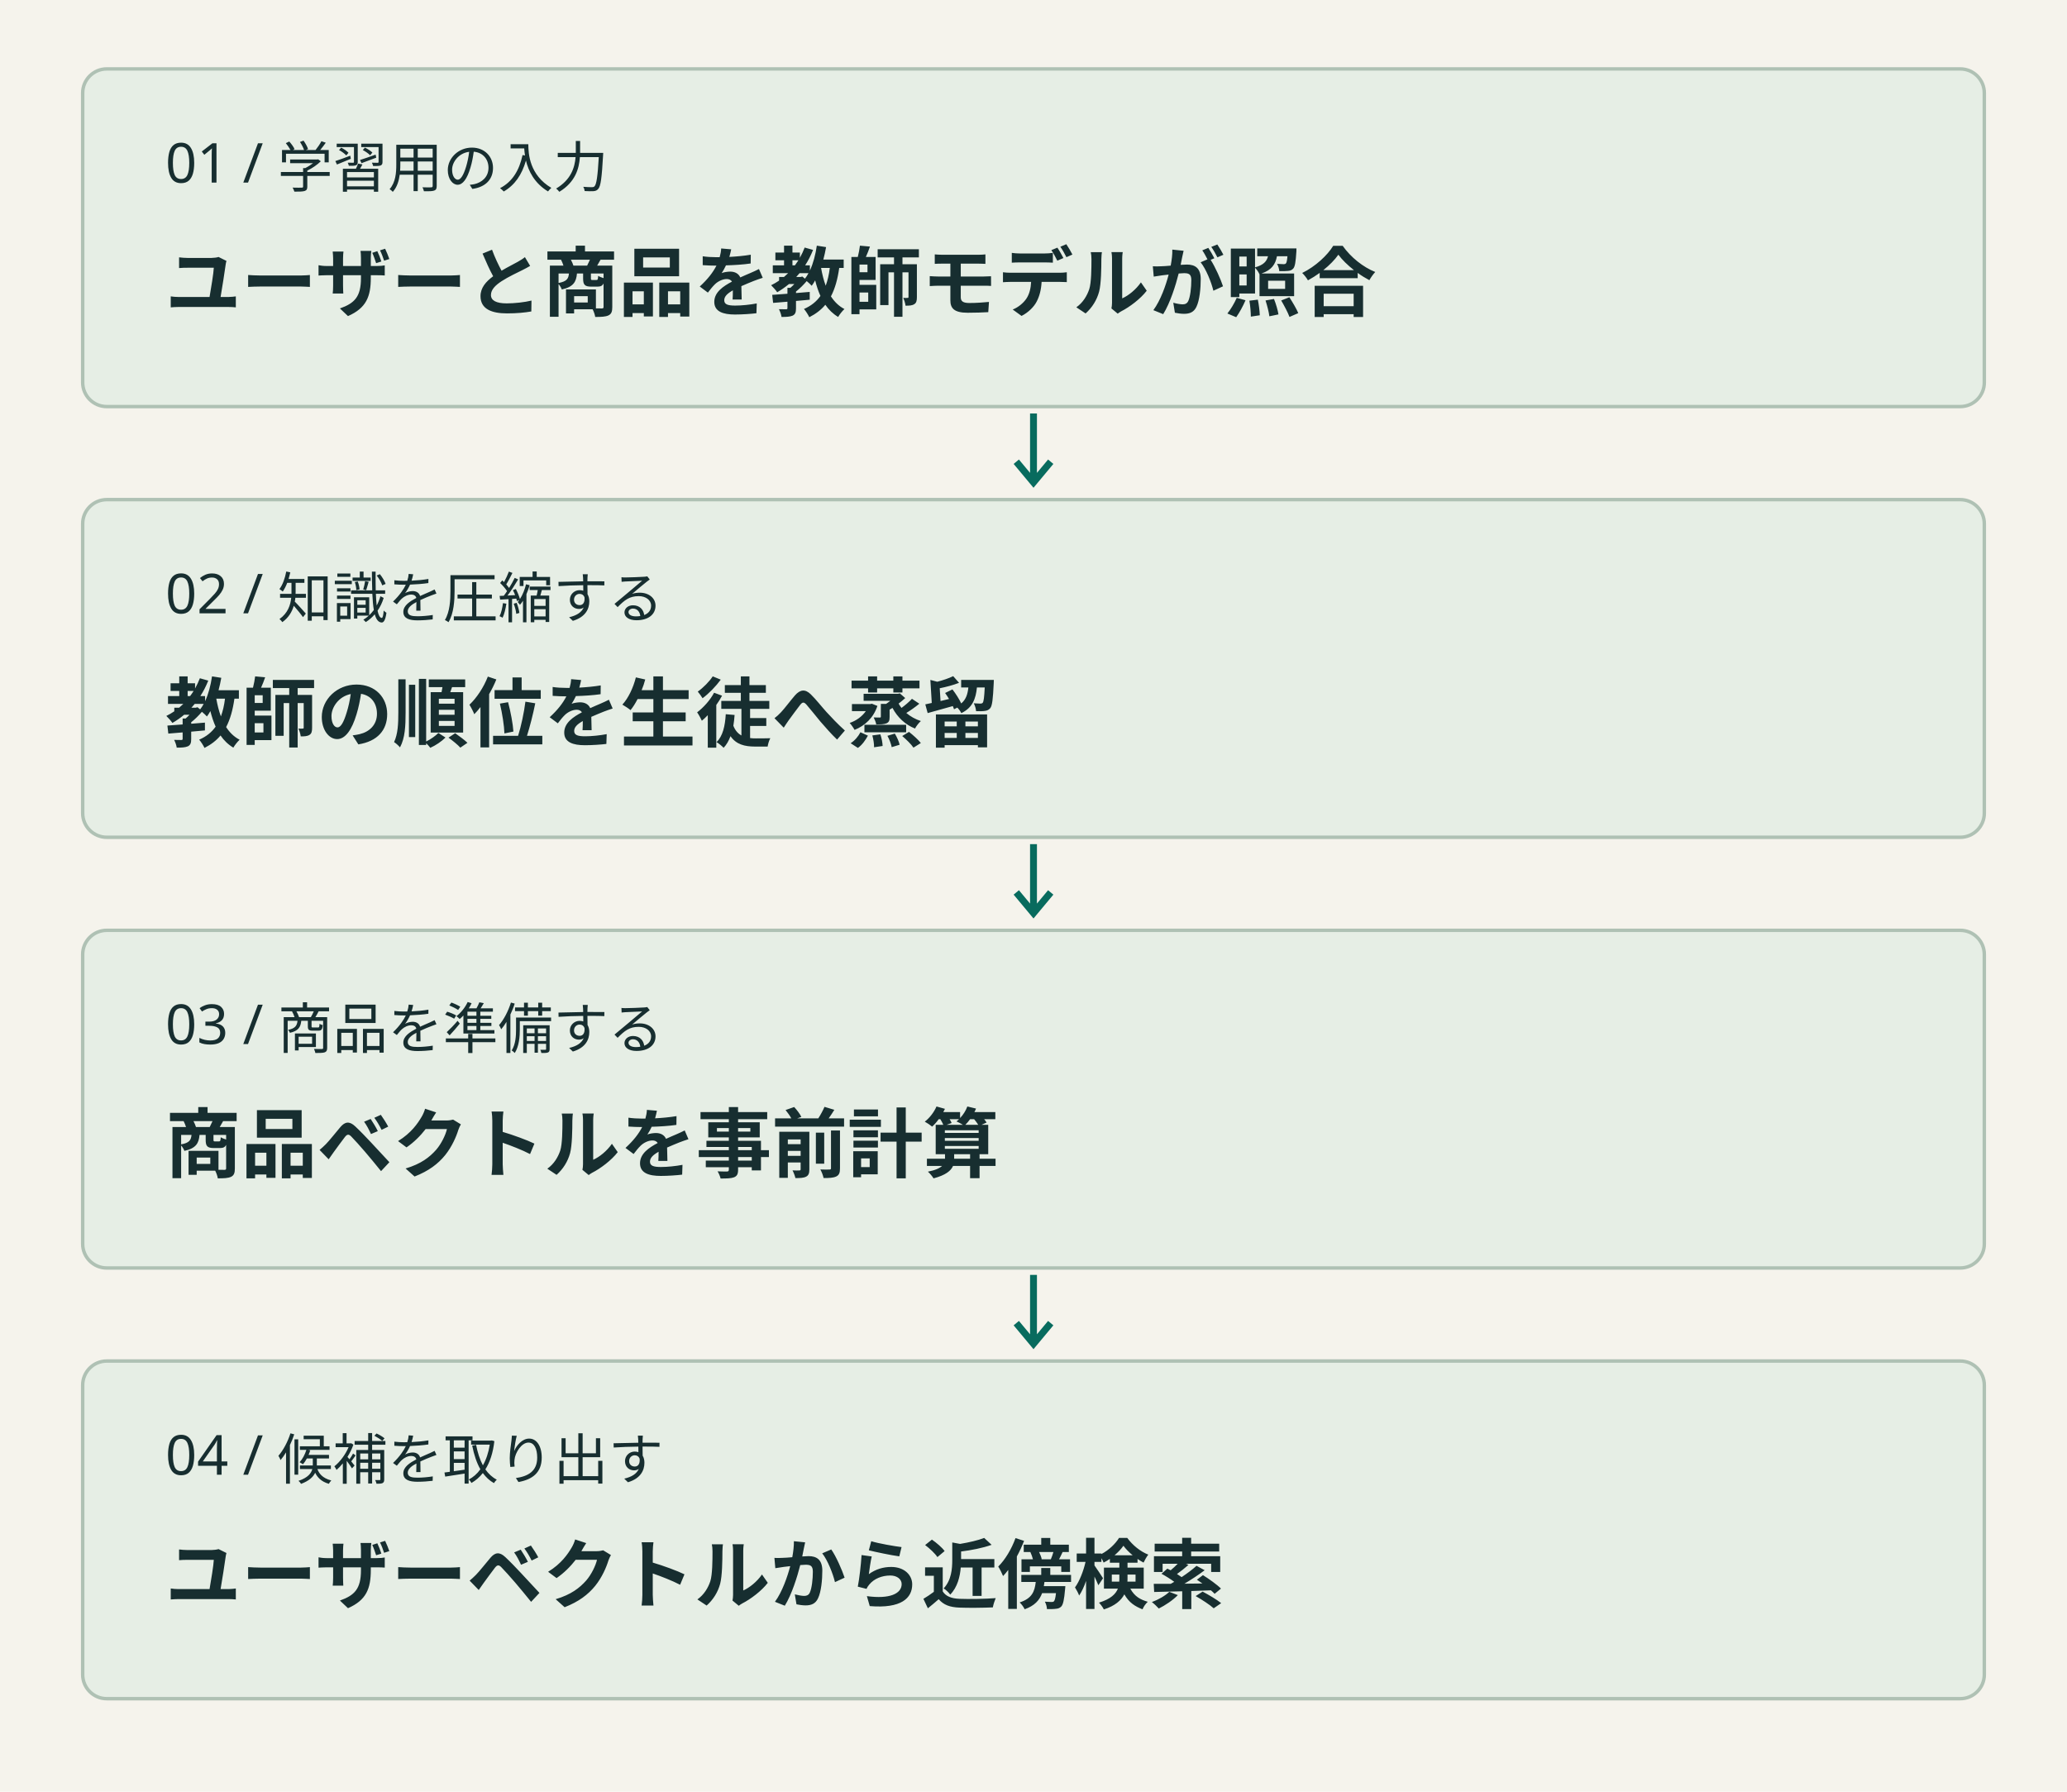
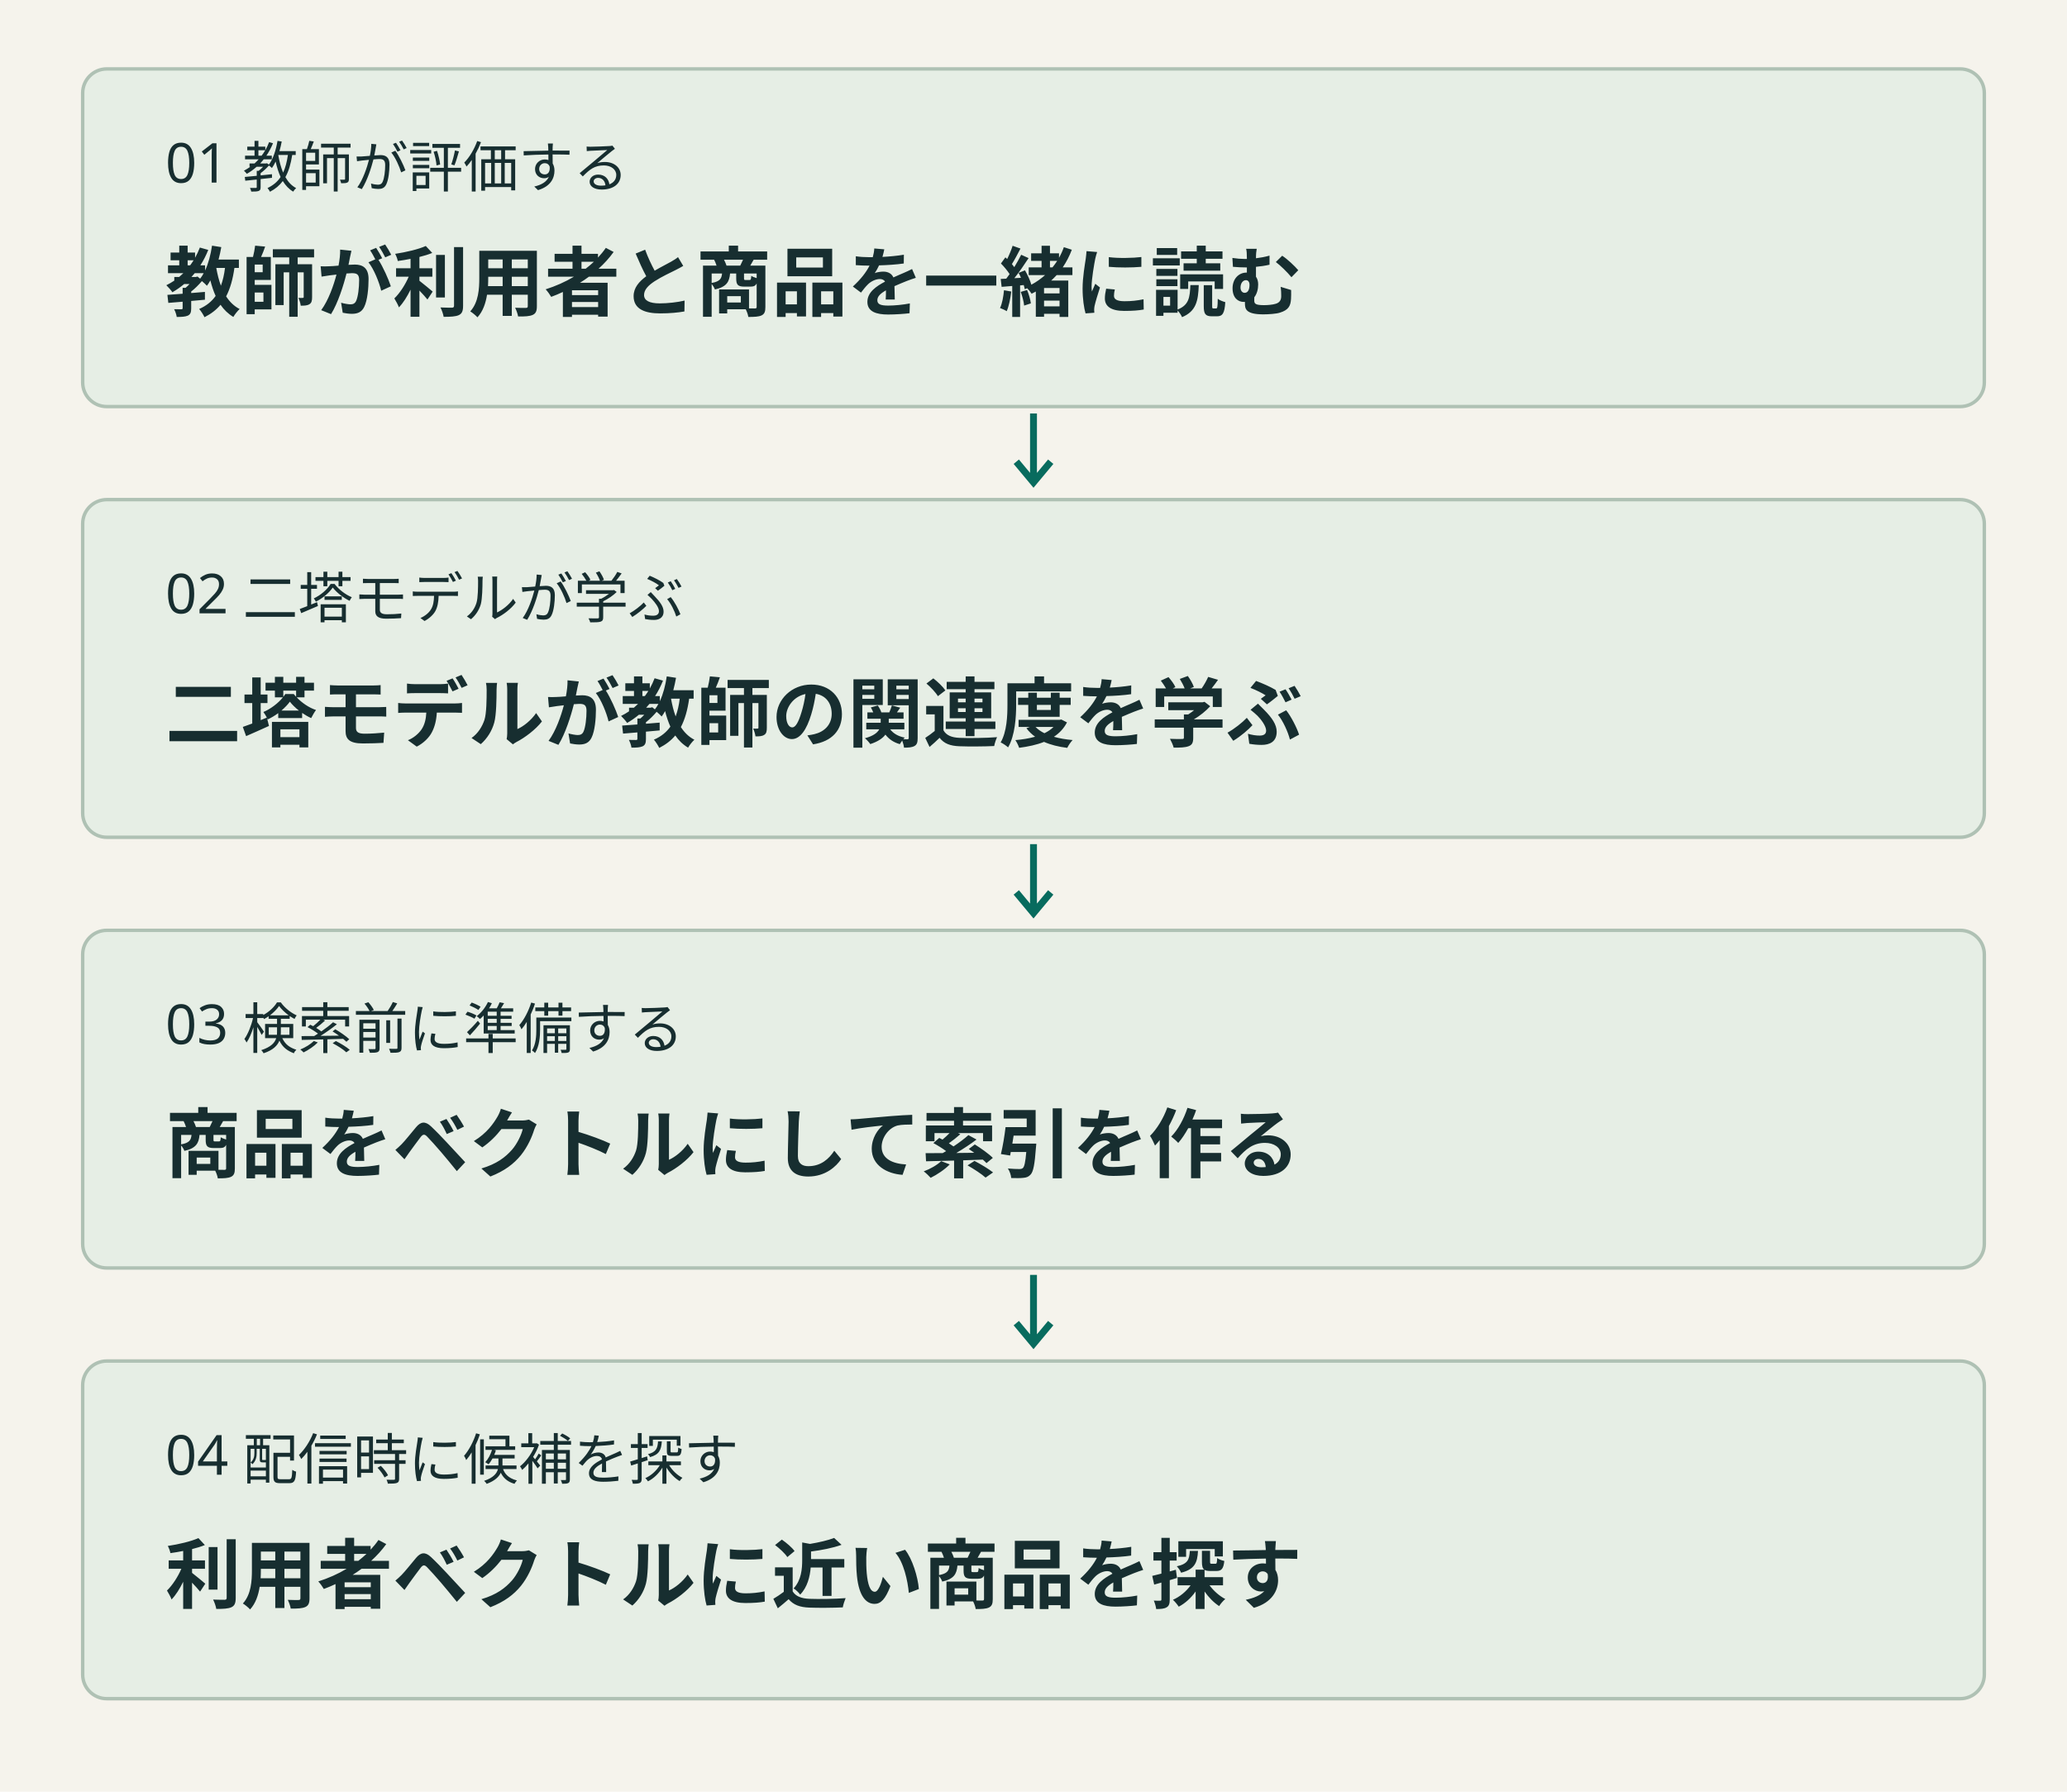
<svg xmlns="http://www.w3.org/2000/svg" viewBox="0 0 600 520" role="img" aria-labelledby="title">
  <rect width="600" height="520" fill="#f5f3ec" />
  <g font-family="sans-serif" fill="#172e30">
    <rect x="24" y="20" width="552" height="98" rx="7" fill="#e6eee5" stroke="#afc1b4" />
-     <text x="48" y="53" font-size="16">01 / 学習用の入力</text>
-     <text x="48" y="90" font-size="22" font-weight="bold">ユーザーと商品を教師モデルが照合</text>
+     <text x="48" y="53" font-size="16">01 教師が評価する</text>
+     <text x="48" y="90" font-size="22" font-weight="bold">教師が利用者と商品を一緒に読む</text>
    <path d="M300 120 v20 m-5 -6 l5 6 5 -6" fill="none" stroke="#086b5e" stroke-width="2" />
    <rect x="24" y="145" width="552" height="98" rx="7" fill="#e6eee5" stroke="#afc1b4" />
-     <text x="48" y="178" font-size="16">02 / 知識を圧縮する</text>
-     <text x="48" y="215" font-size="22" font-weight="bold">教師の順位を生徒へ蒸留</text>
+     <text x="48" y="178" font-size="16">02 二塔モデルが学ぶ</text>
+     <text x="48" y="215" font-size="22" font-weight="bold">二塔モデルが教師の関連度を学ぶ</text>
    <path d="M300 245 v20 m-5 -6 l5 6 5 -6" fill="none" stroke="#086b5e" stroke-width="2" />
    <rect x="24" y="270" width="552" height="98" rx="7" fill="#e6eee5" stroke="#afc1b4" />
-     <text x="48" y="303" font-size="16">03 / 商品を準備する</text>
-     <text x="48" y="340" font-size="22" font-weight="bold">商品ベクトルを事前計算</text>
+     <text x="48" y="303" font-size="16">03 検索前に準備する</text>
+     <text x="48" y="340" font-size="22" font-weight="bold">商品をベクトルにして索引を作る</text>
    <path d="M300 370 v20 m-5 -6 l5 6 5 -6" fill="none" stroke="#086b5e" stroke-width="2" />
    <rect x="24" y="395" width="552" height="98" rx="7" fill="#e6eee5" stroke="#afc1b4" />
-     <text x="48" y="428" font-size="16">04 / 候補を取り出す</text>
-     <text x="48" y="465" font-size="22" font-weight="bold">ユーザーベクトルから近傍検索</text>
+     <text x="48" y="428" font-size="16">04 配信時に候補を探す</text>
+     <text x="48" y="465" font-size="22" font-weight="bold">利用者ベクトルに近い商品を探す</text>
  </g>
</svg>
